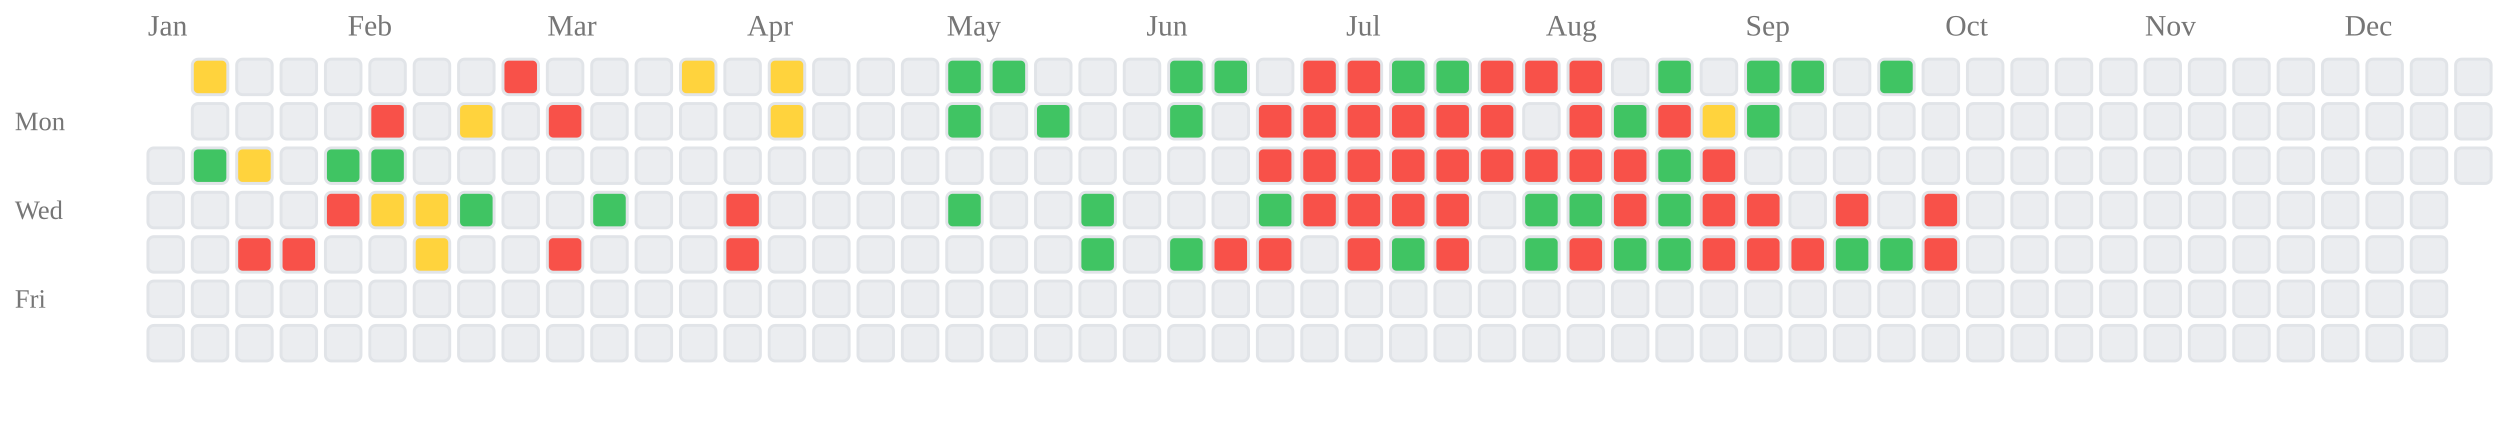
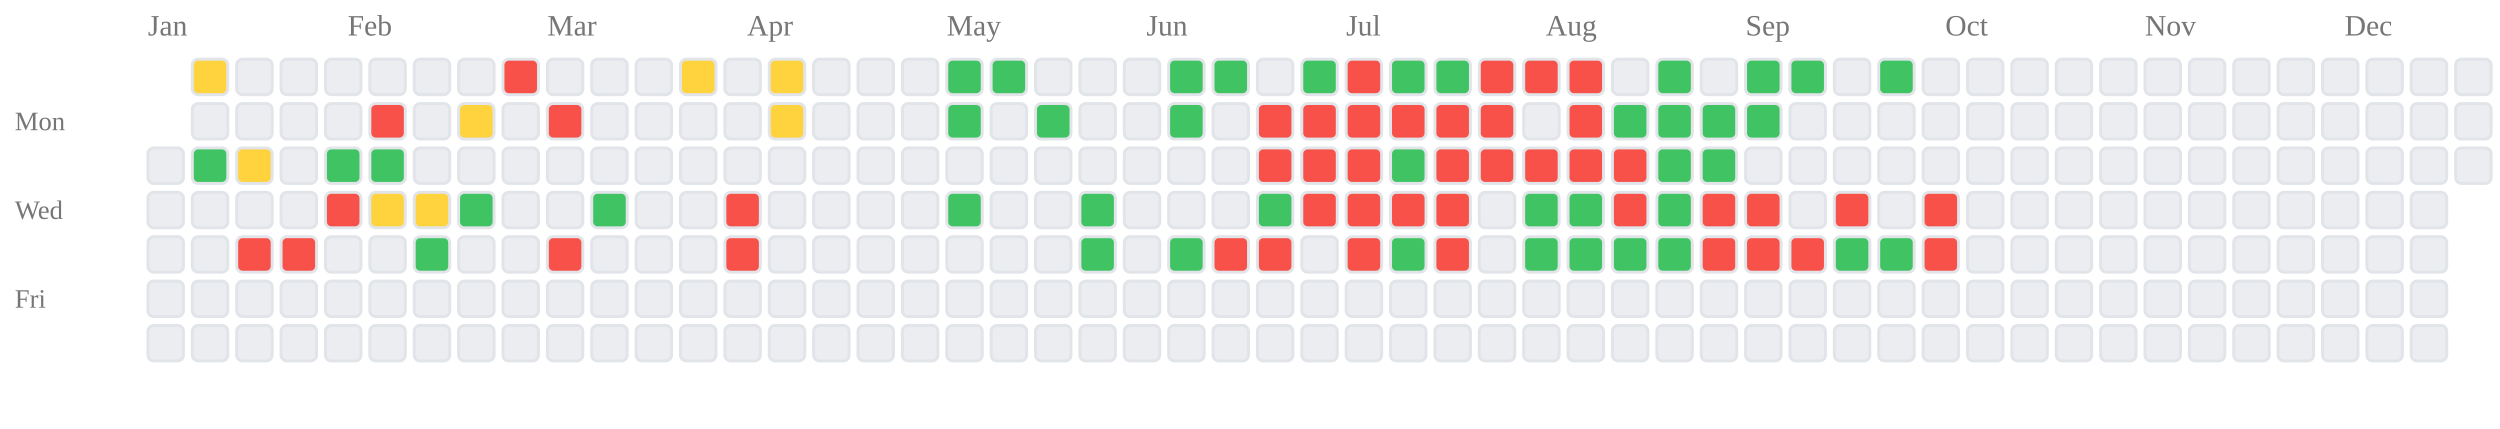
<svg xmlns="http://www.w3.org/2000/svg" width="845" height="145">
  <style>
        .month { font-size: 10px; fill: #767676; }
        .day { font-size: 9px; fill: #767676; }
        .cell { stroke: #e1e4e8; stroke-width: 1; }
        .cell-profit { fill: #40c463; }
        .cell-loss { fill: #f85149; }
        .cell-breakeven { fill: #ffd33d; }
        .cell-empty { fill: #ebedf0; }
    </style>
  <text x="50.0" y="12" class="month">Jan</text>
  <text x="117.5" y="12" class="month">Feb</text>
  <text x="185.0" y="12" class="month">Mar</text>
  <text x="252.5" y="12" class="month">Apr</text>
  <text x="320.0" y="12" class="month">May</text>
  <text x="387.5" y="12" class="month">Jun</text>
  <text x="455.0" y="12" class="month">Jul</text>
  <text x="522.5" y="12" class="month">Aug</text>
  <text x="590.0" y="12" class="month">Sep</text>
  <text x="657.5" y="12" class="month">Oct</text>
  <text x="725.0" y="12" class="month">Nov</text>
  <text x="792.5" y="12" class="month">Dec</text>
  <text x="5" y="44" class="day">Mon</text>
  <text x="5" y="74" class="day">Wed</text>
  <text x="5" y="104" class="day">Fri</text>
  <rect x="50" y="50" width="12" height="12" class="cell cell-empty" rx="2" ry="2" />
  <rect x="50" y="65" width="12" height="12" class="cell cell-empty" rx="2" ry="2" />
  <rect x="50" y="80" width="12" height="12" class="cell cell-empty" rx="2" ry="2" />
  <rect x="50" y="95" width="12" height="12" class="cell cell-empty" rx="2" ry="2" />
  <rect x="50" y="110" width="12" height="12" class="cell cell-empty" rx="2" ry="2" />
  <rect x="65" y="20" width="12" height="12" class="cell cell-breakeven" rx="2" ry="2" />
  <rect x="65" y="35" width="12" height="12" class="cell cell-empty" rx="2" ry="2" />
  <rect x="65" y="50" width="12" height="12" class="cell cell-profit" rx="2" ry="2" />
  <rect x="65" y="65" width="12" height="12" class="cell cell-empty" rx="2" ry="2" />
  <rect x="65" y="80" width="12" height="12" class="cell cell-empty" rx="2" ry="2" />
  <rect x="65" y="95" width="12" height="12" class="cell cell-empty" rx="2" ry="2" />
  <rect x="65" y="110" width="12" height="12" class="cell cell-empty" rx="2" ry="2" />
  <rect x="80" y="20" width="12" height="12" class="cell cell-empty" rx="2" ry="2" />
  <rect x="80" y="35" width="12" height="12" class="cell cell-empty" rx="2" ry="2" />
  <rect x="80" y="50" width="12" height="12" class="cell cell-breakeven" rx="2" ry="2" />
  <rect x="80" y="65" width="12" height="12" class="cell cell-empty" rx="2" ry="2" />
  <rect x="80" y="80" width="12" height="12" class="cell cell-loss" rx="2" ry="2" />
  <rect x="80" y="95" width="12" height="12" class="cell cell-empty" rx="2" ry="2" />
  <rect x="80" y="110" width="12" height="12" class="cell cell-empty" rx="2" ry="2" />
  <rect x="95" y="20" width="12" height="12" class="cell cell-empty" rx="2" ry="2" />
  <rect x="95" y="35" width="12" height="12" class="cell cell-empty" rx="2" ry="2" />
  <rect x="95" y="50" width="12" height="12" class="cell cell-empty" rx="2" ry="2" />
  <rect x="95" y="65" width="12" height="12" class="cell cell-empty" rx="2" ry="2" />
  <rect x="95" y="80" width="12" height="12" class="cell cell-loss" rx="2" ry="2" />
  <rect x="95" y="95" width="12" height="12" class="cell cell-empty" rx="2" ry="2" />
  <rect x="95" y="110" width="12" height="12" class="cell cell-empty" rx="2" ry="2" />
  <rect x="110" y="20" width="12" height="12" class="cell cell-empty" rx="2" ry="2" />
  <rect x="110" y="35" width="12" height="12" class="cell cell-empty" rx="2" ry="2" />
  <rect x="110" y="50" width="12" height="12" class="cell cell-profit" rx="2" ry="2" />
  <rect x="110" y="65" width="12" height="12" class="cell cell-loss" rx="2" ry="2" />
  <rect x="110" y="80" width="12" height="12" class="cell cell-empty" rx="2" ry="2" />
  <rect x="110" y="95" width="12" height="12" class="cell cell-empty" rx="2" ry="2" />
  <rect x="110" y="110" width="12" height="12" class="cell cell-empty" rx="2" ry="2" />
  <rect x="125" y="20" width="12" height="12" class="cell cell-empty" rx="2" ry="2" />
  <rect x="125" y="35" width="12" height="12" class="cell cell-loss" rx="2" ry="2" />
  <rect x="125" y="50" width="12" height="12" class="cell cell-profit" rx="2" ry="2" />
  <rect x="125" y="65" width="12" height="12" class="cell cell-breakeven" rx="2" ry="2" />
  <rect x="125" y="80" width="12" height="12" class="cell cell-empty" rx="2" ry="2" />
  <rect x="125" y="95" width="12" height="12" class="cell cell-empty" rx="2" ry="2" />
  <rect x="125" y="110" width="12" height="12" class="cell cell-empty" rx="2" ry="2" />
  <rect x="140" y="20" width="12" height="12" class="cell cell-empty" rx="2" ry="2" />
  <rect x="140" y="35" width="12" height="12" class="cell cell-empty" rx="2" ry="2" />
  <rect x="140" y="50" width="12" height="12" class="cell cell-empty" rx="2" ry="2" />
  <rect x="140" y="65" width="12" height="12" class="cell cell-breakeven" rx="2" ry="2" />
-   <rect x="140" y="80" width="12" height="12" class="cell cell-breakeven" rx="2" ry="2" />
+   <rect x="140" y="80" width="12" height="12" class="cell cell-profit" rx="2" ry="2" />
  <rect x="140" y="95" width="12" height="12" class="cell cell-empty" rx="2" ry="2" />
  <rect x="140" y="110" width="12" height="12" class="cell cell-empty" rx="2" ry="2" />
  <rect x="155" y="20" width="12" height="12" class="cell cell-empty" rx="2" ry="2" />
  <rect x="155" y="35" width="12" height="12" class="cell cell-breakeven" rx="2" ry="2" />
  <rect x="155" y="50" width="12" height="12" class="cell cell-empty" rx="2" ry="2" />
  <rect x="155" y="65" width="12" height="12" class="cell cell-profit" rx="2" ry="2" />
  <rect x="155" y="80" width="12" height="12" class="cell cell-empty" rx="2" ry="2" />
  <rect x="155" y="95" width="12" height="12" class="cell cell-empty" rx="2" ry="2" />
  <rect x="155" y="110" width="12" height="12" class="cell cell-empty" rx="2" ry="2" />
  <rect x="170" y="20" width="12" height="12" class="cell cell-loss" rx="2" ry="2" />
  <rect x="170" y="35" width="12" height="12" class="cell cell-empty" rx="2" ry="2" />
  <rect x="170" y="50" width="12" height="12" class="cell cell-empty" rx="2" ry="2" />
  <rect x="170" y="65" width="12" height="12" class="cell cell-empty" rx="2" ry="2" />
  <rect x="170" y="80" width="12" height="12" class="cell cell-empty" rx="2" ry="2" />
  <rect x="170" y="95" width="12" height="12" class="cell cell-empty" rx="2" ry="2" />
  <rect x="170" y="110" width="12" height="12" class="cell cell-empty" rx="2" ry="2" />
  <rect x="185" y="20" width="12" height="12" class="cell cell-empty" rx="2" ry="2" />
  <rect x="185" y="35" width="12" height="12" class="cell cell-loss" rx="2" ry="2" />
  <rect x="185" y="50" width="12" height="12" class="cell cell-empty" rx="2" ry="2" />
  <rect x="185" y="65" width="12" height="12" class="cell cell-empty" rx="2" ry="2" />
  <rect x="185" y="80" width="12" height="12" class="cell cell-loss" rx="2" ry="2" />
  <rect x="185" y="95" width="12" height="12" class="cell cell-empty" rx="2" ry="2" />
  <rect x="185" y="110" width="12" height="12" class="cell cell-empty" rx="2" ry="2" />
  <rect x="200" y="20" width="12" height="12" class="cell cell-empty" rx="2" ry="2" />
  <rect x="200" y="35" width="12" height="12" class="cell cell-empty" rx="2" ry="2" />
  <rect x="200" y="50" width="12" height="12" class="cell cell-empty" rx="2" ry="2" />
  <rect x="200" y="65" width="12" height="12" class="cell cell-profit" rx="2" ry="2" />
  <rect x="200" y="80" width="12" height="12" class="cell cell-empty" rx="2" ry="2" />
  <rect x="200" y="95" width="12" height="12" class="cell cell-empty" rx="2" ry="2" />
  <rect x="200" y="110" width="12" height="12" class="cell cell-empty" rx="2" ry="2" />
  <rect x="215" y="20" width="12" height="12" class="cell cell-empty" rx="2" ry="2" />
  <rect x="215" y="35" width="12" height="12" class="cell cell-empty" rx="2" ry="2" />
  <rect x="215" y="50" width="12" height="12" class="cell cell-empty" rx="2" ry="2" />
  <rect x="215" y="65" width="12" height="12" class="cell cell-empty" rx="2" ry="2" />
  <rect x="215" y="80" width="12" height="12" class="cell cell-empty" rx="2" ry="2" />
  <rect x="215" y="95" width="12" height="12" class="cell cell-empty" rx="2" ry="2" />
  <rect x="215" y="110" width="12" height="12" class="cell cell-empty" rx="2" ry="2" />
  <rect x="230" y="20" width="12" height="12" class="cell cell-breakeven" rx="2" ry="2" />
  <rect x="230" y="35" width="12" height="12" class="cell cell-empty" rx="2" ry="2" />
  <rect x="230" y="50" width="12" height="12" class="cell cell-empty" rx="2" ry="2" />
  <rect x="230" y="65" width="12" height="12" class="cell cell-empty" rx="2" ry="2" />
  <rect x="230" y="80" width="12" height="12" class="cell cell-empty" rx="2" ry="2" />
  <rect x="230" y="95" width="12" height="12" class="cell cell-empty" rx="2" ry="2" />
  <rect x="230" y="110" width="12" height="12" class="cell cell-empty" rx="2" ry="2" />
  <rect x="245" y="20" width="12" height="12" class="cell cell-empty" rx="2" ry="2" />
  <rect x="245" y="35" width="12" height="12" class="cell cell-empty" rx="2" ry="2" />
  <rect x="245" y="50" width="12" height="12" class="cell cell-empty" rx="2" ry="2" />
  <rect x="245" y="65" width="12" height="12" class="cell cell-loss" rx="2" ry="2" />
  <rect x="245" y="80" width="12" height="12" class="cell cell-loss" rx="2" ry="2" />
  <rect x="245" y="95" width="12" height="12" class="cell cell-empty" rx="2" ry="2" />
  <rect x="245" y="110" width="12" height="12" class="cell cell-empty" rx="2" ry="2" />
  <rect x="260" y="20" width="12" height="12" class="cell cell-breakeven" rx="2" ry="2" />
  <rect x="260" y="35" width="12" height="12" class="cell cell-breakeven" rx="2" ry="2" />
  <rect x="260" y="50" width="12" height="12" class="cell cell-empty" rx="2" ry="2" />
  <rect x="260" y="65" width="12" height="12" class="cell cell-empty" rx="2" ry="2" />
  <rect x="260" y="80" width="12" height="12" class="cell cell-empty" rx="2" ry="2" />
  <rect x="260" y="95" width="12" height="12" class="cell cell-empty" rx="2" ry="2" />
  <rect x="260" y="110" width="12" height="12" class="cell cell-empty" rx="2" ry="2" />
  <rect x="275" y="20" width="12" height="12" class="cell cell-empty" rx="2" ry="2" />
  <rect x="275" y="35" width="12" height="12" class="cell cell-empty" rx="2" ry="2" />
  <rect x="275" y="50" width="12" height="12" class="cell cell-empty" rx="2" ry="2" />
  <rect x="275" y="65" width="12" height="12" class="cell cell-empty" rx="2" ry="2" />
  <rect x="275" y="80" width="12" height="12" class="cell cell-empty" rx="2" ry="2" />
  <rect x="275" y="95" width="12" height="12" class="cell cell-empty" rx="2" ry="2" />
  <rect x="275" y="110" width="12" height="12" class="cell cell-empty" rx="2" ry="2" />
  <rect x="290" y="20" width="12" height="12" class="cell cell-empty" rx="2" ry="2" />
  <rect x="290" y="35" width="12" height="12" class="cell cell-empty" rx="2" ry="2" />
  <rect x="290" y="50" width="12" height="12" class="cell cell-empty" rx="2" ry="2" />
  <rect x="290" y="65" width="12" height="12" class="cell cell-empty" rx="2" ry="2" />
  <rect x="290" y="80" width="12" height="12" class="cell cell-empty" rx="2" ry="2" />
  <rect x="290" y="95" width="12" height="12" class="cell cell-empty" rx="2" ry="2" />
  <rect x="290" y="110" width="12" height="12" class="cell cell-empty" rx="2" ry="2" />
  <rect x="305" y="20" width="12" height="12" class="cell cell-empty" rx="2" ry="2" />
  <rect x="305" y="35" width="12" height="12" class="cell cell-empty" rx="2" ry="2" />
  <rect x="305" y="50" width="12" height="12" class="cell cell-empty" rx="2" ry="2" />
  <rect x="305" y="65" width="12" height="12" class="cell cell-empty" rx="2" ry="2" />
  <rect x="305" y="80" width="12" height="12" class="cell cell-empty" rx="2" ry="2" />
  <rect x="305" y="95" width="12" height="12" class="cell cell-empty" rx="2" ry="2" />
  <rect x="305" y="110" width="12" height="12" class="cell cell-empty" rx="2" ry="2" />
  <rect x="320" y="20" width="12" height="12" class="cell cell-profit" rx="2" ry="2" />
  <rect x="320" y="35" width="12" height="12" class="cell cell-profit" rx="2" ry="2" />
  <rect x="320" y="50" width="12" height="12" class="cell cell-empty" rx="2" ry="2" />
  <rect x="320" y="65" width="12" height="12" class="cell cell-profit" rx="2" ry="2" />
  <rect x="320" y="80" width="12" height="12" class="cell cell-empty" rx="2" ry="2" />
  <rect x="320" y="95" width="12" height="12" class="cell cell-empty" rx="2" ry="2" />
  <rect x="320" y="110" width="12" height="12" class="cell cell-empty" rx="2" ry="2" />
  <rect x="335" y="20" width="12" height="12" class="cell cell-profit" rx="2" ry="2" />
  <rect x="335" y="35" width="12" height="12" class="cell cell-empty" rx="2" ry="2" />
  <rect x="335" y="50" width="12" height="12" class="cell cell-empty" rx="2" ry="2" />
  <rect x="335" y="65" width="12" height="12" class="cell cell-empty" rx="2" ry="2" />
  <rect x="335" y="80" width="12" height="12" class="cell cell-empty" rx="2" ry="2" />
  <rect x="335" y="95" width="12" height="12" class="cell cell-empty" rx="2" ry="2" />
  <rect x="335" y="110" width="12" height="12" class="cell cell-empty" rx="2" ry="2" />
  <rect x="350" y="20" width="12" height="12" class="cell cell-empty" rx="2" ry="2" />
  <rect x="350" y="35" width="12" height="12" class="cell cell-profit" rx="2" ry="2" />
  <rect x="350" y="50" width="12" height="12" class="cell cell-empty" rx="2" ry="2" />
  <rect x="350" y="65" width="12" height="12" class="cell cell-empty" rx="2" ry="2" />
  <rect x="350" y="80" width="12" height="12" class="cell cell-empty" rx="2" ry="2" />
  <rect x="350" y="95" width="12" height="12" class="cell cell-empty" rx="2" ry="2" />
  <rect x="350" y="110" width="12" height="12" class="cell cell-empty" rx="2" ry="2" />
  <rect x="365" y="20" width="12" height="12" class="cell cell-empty" rx="2" ry="2" />
  <rect x="365" y="35" width="12" height="12" class="cell cell-empty" rx="2" ry="2" />
  <rect x="365" y="50" width="12" height="12" class="cell cell-empty" rx="2" ry="2" />
  <rect x="365" y="65" width="12" height="12" class="cell cell-profit" rx="2" ry="2" />
  <rect x="365" y="80" width="12" height="12" class="cell cell-profit" rx="2" ry="2" />
  <rect x="365" y="95" width="12" height="12" class="cell cell-empty" rx="2" ry="2" />
  <rect x="365" y="110" width="12" height="12" class="cell cell-empty" rx="2" ry="2" />
  <rect x="380" y="20" width="12" height="12" class="cell cell-empty" rx="2" ry="2" />
  <rect x="380" y="35" width="12" height="12" class="cell cell-empty" rx="2" ry="2" />
  <rect x="380" y="50" width="12" height="12" class="cell cell-empty" rx="2" ry="2" />
  <rect x="380" y="65" width="12" height="12" class="cell cell-empty" rx="2" ry="2" />
  <rect x="380" y="80" width="12" height="12" class="cell cell-empty" rx="2" ry="2" />
  <rect x="380" y="95" width="12" height="12" class="cell cell-empty" rx="2" ry="2" />
  <rect x="380" y="110" width="12" height="12" class="cell cell-empty" rx="2" ry="2" />
  <rect x="395" y="20" width="12" height="12" class="cell cell-profit" rx="2" ry="2" />
  <rect x="395" y="35" width="12" height="12" class="cell cell-profit" rx="2" ry="2" />
  <rect x="395" y="50" width="12" height="12" class="cell cell-empty" rx="2" ry="2" />
  <rect x="395" y="65" width="12" height="12" class="cell cell-empty" rx="2" ry="2" />
  <rect x="395" y="80" width="12" height="12" class="cell cell-profit" rx="2" ry="2" />
  <rect x="395" y="95" width="12" height="12" class="cell cell-empty" rx="2" ry="2" />
  <rect x="395" y="110" width="12" height="12" class="cell cell-empty" rx="2" ry="2" />
  <rect x="410" y="20" width="12" height="12" class="cell cell-profit" rx="2" ry="2" />
  <rect x="410" y="35" width="12" height="12" class="cell cell-empty" rx="2" ry="2" />
  <rect x="410" y="50" width="12" height="12" class="cell cell-empty" rx="2" ry="2" />
  <rect x="410" y="65" width="12" height="12" class="cell cell-empty" rx="2" ry="2" />
  <rect x="410" y="80" width="12" height="12" class="cell cell-loss" rx="2" ry="2" />
  <rect x="410" y="95" width="12" height="12" class="cell cell-empty" rx="2" ry="2" />
  <rect x="410" y="110" width="12" height="12" class="cell cell-empty" rx="2" ry="2" />
  <rect x="425" y="20" width="12" height="12" class="cell cell-empty" rx="2" ry="2" />
  <rect x="425" y="35" width="12" height="12" class="cell cell-loss" rx="2" ry="2" />
  <rect x="425" y="50" width="12" height="12" class="cell cell-loss" rx="2" ry="2" />
  <rect x="425" y="65" width="12" height="12" class="cell cell-profit" rx="2" ry="2" />
  <rect x="425" y="80" width="12" height="12" class="cell cell-loss" rx="2" ry="2" />
  <rect x="425" y="95" width="12" height="12" class="cell cell-empty" rx="2" ry="2" />
  <rect x="425" y="110" width="12" height="12" class="cell cell-empty" rx="2" ry="2" />
-   <rect x="440" y="20" width="12" height="12" class="cell cell-loss" rx="2" ry="2" />
+   <rect x="440" y="20" width="12" height="12" class="cell cell-profit" rx="2" ry="2" />
  <rect x="440" y="35" width="12" height="12" class="cell cell-loss" rx="2" ry="2" />
  <rect x="440" y="50" width="12" height="12" class="cell cell-loss" rx="2" ry="2" />
  <rect x="440" y="65" width="12" height="12" class="cell cell-loss" rx="2" ry="2" />
  <rect x="440" y="80" width="12" height="12" class="cell cell-empty" rx="2" ry="2" />
  <rect x="440" y="95" width="12" height="12" class="cell cell-empty" rx="2" ry="2" />
  <rect x="440" y="110" width="12" height="12" class="cell cell-empty" rx="2" ry="2" />
  <rect x="455" y="20" width="12" height="12" class="cell cell-loss" rx="2" ry="2" />
  <rect x="455" y="35" width="12" height="12" class="cell cell-loss" rx="2" ry="2" />
  <rect x="455" y="50" width="12" height="12" class="cell cell-loss" rx="2" ry="2" />
  <rect x="455" y="65" width="12" height="12" class="cell cell-loss" rx="2" ry="2" />
  <rect x="455" y="80" width="12" height="12" class="cell cell-loss" rx="2" ry="2" />
  <rect x="455" y="95" width="12" height="12" class="cell cell-empty" rx="2" ry="2" />
  <rect x="455" y="110" width="12" height="12" class="cell cell-empty" rx="2" ry="2" />
  <rect x="470" y="20" width="12" height="12" class="cell cell-profit" rx="2" ry="2" />
  <rect x="470" y="35" width="12" height="12" class="cell cell-loss" rx="2" ry="2" />
-   <rect x="470" y="50" width="12" height="12" class="cell cell-loss" rx="2" ry="2" />
+   <rect x="470" y="50" width="12" height="12" class="cell cell-profit" rx="2" ry="2" />
  <rect x="470" y="65" width="12" height="12" class="cell cell-loss" rx="2" ry="2" />
  <rect x="470" y="80" width="12" height="12" class="cell cell-profit" rx="2" ry="2" />
  <rect x="470" y="95" width="12" height="12" class="cell cell-empty" rx="2" ry="2" />
  <rect x="470" y="110" width="12" height="12" class="cell cell-empty" rx="2" ry="2" />
  <rect x="485" y="20" width="12" height="12" class="cell cell-profit" rx="2" ry="2" />
  <rect x="485" y="35" width="12" height="12" class="cell cell-loss" rx="2" ry="2" />
  <rect x="485" y="50" width="12" height="12" class="cell cell-loss" rx="2" ry="2" />
  <rect x="485" y="65" width="12" height="12" class="cell cell-loss" rx="2" ry="2" />
  <rect x="485" y="80" width="12" height="12" class="cell cell-loss" rx="2" ry="2" />
  <rect x="485" y="95" width="12" height="12" class="cell cell-empty" rx="2" ry="2" />
  <rect x="485" y="110" width="12" height="12" class="cell cell-empty" rx="2" ry="2" />
  <rect x="500" y="20" width="12" height="12" class="cell cell-loss" rx="2" ry="2" />
  <rect x="500" y="35" width="12" height="12" class="cell cell-loss" rx="2" ry="2" />
  <rect x="500" y="50" width="12" height="12" class="cell cell-loss" rx="2" ry="2" />
  <rect x="500" y="65" width="12" height="12" class="cell cell-empty" rx="2" ry="2" />
  <rect x="500" y="80" width="12" height="12" class="cell cell-empty" rx="2" ry="2" />
  <rect x="500" y="95" width="12" height="12" class="cell cell-empty" rx="2" ry="2" />
  <rect x="500" y="110" width="12" height="12" class="cell cell-empty" rx="2" ry="2" />
  <rect x="515" y="20" width="12" height="12" class="cell cell-loss" rx="2" ry="2" />
  <rect x="515" y="35" width="12" height="12" class="cell cell-empty" rx="2" ry="2" />
  <rect x="515" y="50" width="12" height="12" class="cell cell-loss" rx="2" ry="2" />
  <rect x="515" y="65" width="12" height="12" class="cell cell-profit" rx="2" ry="2" />
  <rect x="515" y="80" width="12" height="12" class="cell cell-profit" rx="2" ry="2" />
  <rect x="515" y="95" width="12" height="12" class="cell cell-empty" rx="2" ry="2" />
  <rect x="515" y="110" width="12" height="12" class="cell cell-empty" rx="2" ry="2" />
  <rect x="530" y="20" width="12" height="12" class="cell cell-loss" rx="2" ry="2" />
  <rect x="530" y="35" width="12" height="12" class="cell cell-loss" rx="2" ry="2" />
  <rect x="530" y="50" width="12" height="12" class="cell cell-loss" rx="2" ry="2" />
  <rect x="530" y="65" width="12" height="12" class="cell cell-profit" rx="2" ry="2" />
-   <rect x="530" y="80" width="12" height="12" class="cell cell-loss" rx="2" ry="2" />
+   <rect x="530" y="80" width="12" height="12" class="cell cell-profit" rx="2" ry="2" />
  <rect x="530" y="95" width="12" height="12" class="cell cell-empty" rx="2" ry="2" />
  <rect x="530" y="110" width="12" height="12" class="cell cell-empty" rx="2" ry="2" />
  <rect x="545" y="20" width="12" height="12" class="cell cell-empty" rx="2" ry="2" />
  <rect x="545" y="35" width="12" height="12" class="cell cell-profit" rx="2" ry="2" />
  <rect x="545" y="50" width="12" height="12" class="cell cell-loss" rx="2" ry="2" />
  <rect x="545" y="65" width="12" height="12" class="cell cell-loss" rx="2" ry="2" />
  <rect x="545" y="80" width="12" height="12" class="cell cell-profit" rx="2" ry="2" />
  <rect x="545" y="95" width="12" height="12" class="cell cell-empty" rx="2" ry="2" />
  <rect x="545" y="110" width="12" height="12" class="cell cell-empty" rx="2" ry="2" />
  <rect x="560" y="20" width="12" height="12" class="cell cell-profit" rx="2" ry="2" />
-   <rect x="560" y="35" width="12" height="12" class="cell cell-loss" rx="2" ry="2" />
+   <rect x="560" y="35" width="12" height="12" class="cell cell-profit" rx="2" ry="2" />
  <rect x="560" y="50" width="12" height="12" class="cell cell-profit" rx="2" ry="2" />
  <rect x="560" y="65" width="12" height="12" class="cell cell-profit" rx="2" ry="2" />
  <rect x="560" y="80" width="12" height="12" class="cell cell-profit" rx="2" ry="2" />
  <rect x="560" y="95" width="12" height="12" class="cell cell-empty" rx="2" ry="2" />
  <rect x="560" y="110" width="12" height="12" class="cell cell-empty" rx="2" ry="2" />
  <rect x="575" y="20" width="12" height="12" class="cell cell-empty" rx="2" ry="2" />
-   <rect x="575" y="35" width="12" height="12" class="cell cell-breakeven" rx="2" ry="2" />
-   <rect x="575" y="50" width="12" height="12" class="cell cell-loss" rx="2" ry="2" />
+   <rect x="575" y="35" width="12" height="12" class="cell cell-profit" rx="2" ry="2" />
+   <rect x="575" y="50" width="12" height="12" class="cell cell-profit" rx="2" ry="2" />
  <rect x="575" y="65" width="12" height="12" class="cell cell-loss" rx="2" ry="2" />
  <rect x="575" y="80" width="12" height="12" class="cell cell-loss" rx="2" ry="2" />
  <rect x="575" y="95" width="12" height="12" class="cell cell-empty" rx="2" ry="2" />
  <rect x="575" y="110" width="12" height="12" class="cell cell-empty" rx="2" ry="2" />
  <rect x="590" y="20" width="12" height="12" class="cell cell-profit" rx="2" ry="2" />
  <rect x="590" y="35" width="12" height="12" class="cell cell-profit" rx="2" ry="2" />
  <rect x="590" y="50" width="12" height="12" class="cell cell-empty" rx="2" ry="2" />
  <rect x="590" y="65" width="12" height="12" class="cell cell-loss" rx="2" ry="2" />
  <rect x="590" y="80" width="12" height="12" class="cell cell-loss" rx="2" ry="2" />
  <rect x="590" y="95" width="12" height="12" class="cell cell-empty" rx="2" ry="2" />
  <rect x="590" y="110" width="12" height="12" class="cell cell-empty" rx="2" ry="2" />
  <rect x="605" y="20" width="12" height="12" class="cell cell-profit" rx="2" ry="2" />
  <rect x="605" y="35" width="12" height="12" class="cell cell-empty" rx="2" ry="2" />
  <rect x="605" y="50" width="12" height="12" class="cell cell-empty" rx="2" ry="2" />
  <rect x="605" y="65" width="12" height="12" class="cell cell-empty" rx="2" ry="2" />
  <rect x="605" y="80" width="12" height="12" class="cell cell-loss" rx="2" ry="2" />
  <rect x="605" y="95" width="12" height="12" class="cell cell-empty" rx="2" ry="2" />
  <rect x="605" y="110" width="12" height="12" class="cell cell-empty" rx="2" ry="2" />
  <rect x="620" y="20" width="12" height="12" class="cell cell-empty" rx="2" ry="2" />
  <rect x="620" y="35" width="12" height="12" class="cell cell-empty" rx="2" ry="2" />
  <rect x="620" y="50" width="12" height="12" class="cell cell-empty" rx="2" ry="2" />
  <rect x="620" y="65" width="12" height="12" class="cell cell-loss" rx="2" ry="2" />
  <rect x="620" y="80" width="12" height="12" class="cell cell-profit" rx="2" ry="2" />
  <rect x="620" y="95" width="12" height="12" class="cell cell-empty" rx="2" ry="2" />
  <rect x="620" y="110" width="12" height="12" class="cell cell-empty" rx="2" ry="2" />
  <rect x="635" y="20" width="12" height="12" class="cell cell-profit" rx="2" ry="2" />
  <rect x="635" y="35" width="12" height="12" class="cell cell-empty" rx="2" ry="2" />
  <rect x="635" y="50" width="12" height="12" class="cell cell-empty" rx="2" ry="2" />
  <rect x="635" y="65" width="12" height="12" class="cell cell-empty" rx="2" ry="2" />
  <rect x="635" y="80" width="12" height="12" class="cell cell-profit" rx="2" ry="2" />
  <rect x="635" y="95" width="12" height="12" class="cell cell-empty" rx="2" ry="2" />
  <rect x="635" y="110" width="12" height="12" class="cell cell-empty" rx="2" ry="2" />
  <rect x="650" y="20" width="12" height="12" class="cell cell-empty" rx="2" ry="2" />
  <rect x="650" y="35" width="12" height="12" class="cell cell-empty" rx="2" ry="2" />
  <rect x="650" y="50" width="12" height="12" class="cell cell-empty" rx="2" ry="2" />
  <rect x="650" y="65" width="12" height="12" class="cell cell-loss" rx="2" ry="2" />
  <rect x="650" y="80" width="12" height="12" class="cell cell-loss" rx="2" ry="2" />
  <rect x="650" y="95" width="12" height="12" class="cell cell-empty" rx="2" ry="2" />
  <rect x="650" y="110" width="12" height="12" class="cell cell-empty" rx="2" ry="2" />
  <rect x="665" y="20" width="12" height="12" class="cell cell-empty" rx="2" ry="2" />
  <rect x="665" y="35" width="12" height="12" class="cell cell-empty" rx="2" ry="2" />
  <rect x="665" y="50" width="12" height="12" class="cell cell-empty" rx="2" ry="2" />
  <rect x="665" y="65" width="12" height="12" class="cell cell-empty" rx="2" ry="2" />
  <rect x="665" y="80" width="12" height="12" class="cell cell-empty" rx="2" ry="2" />
  <rect x="665" y="95" width="12" height="12" class="cell cell-empty" rx="2" ry="2" />
  <rect x="665" y="110" width="12" height="12" class="cell cell-empty" rx="2" ry="2" />
  <rect x="680" y="20" width="12" height="12" class="cell cell-empty" rx="2" ry="2" />
  <rect x="680" y="35" width="12" height="12" class="cell cell-empty" rx="2" ry="2" />
  <rect x="680" y="50" width="12" height="12" class="cell cell-empty" rx="2" ry="2" />
  <rect x="680" y="65" width="12" height="12" class="cell cell-empty" rx="2" ry="2" />
  <rect x="680" y="80" width="12" height="12" class="cell cell-empty" rx="2" ry="2" />
  <rect x="680" y="95" width="12" height="12" class="cell cell-empty" rx="2" ry="2" />
  <rect x="680" y="110" width="12" height="12" class="cell cell-empty" rx="2" ry="2" />
  <rect x="695" y="20" width="12" height="12" class="cell cell-empty" rx="2" ry="2" />
  <rect x="695" y="35" width="12" height="12" class="cell cell-empty" rx="2" ry="2" />
  <rect x="695" y="50" width="12" height="12" class="cell cell-empty" rx="2" ry="2" />
  <rect x="695" y="65" width="12" height="12" class="cell cell-empty" rx="2" ry="2" />
  <rect x="695" y="80" width="12" height="12" class="cell cell-empty" rx="2" ry="2" />
  <rect x="695" y="95" width="12" height="12" class="cell cell-empty" rx="2" ry="2" />
  <rect x="695" y="110" width="12" height="12" class="cell cell-empty" rx="2" ry="2" />
  <rect x="710" y="20" width="12" height="12" class="cell cell-empty" rx="2" ry="2" />
  <rect x="710" y="35" width="12" height="12" class="cell cell-empty" rx="2" ry="2" />
  <rect x="710" y="50" width="12" height="12" class="cell cell-empty" rx="2" ry="2" />
  <rect x="710" y="65" width="12" height="12" class="cell cell-empty" rx="2" ry="2" />
  <rect x="710" y="80" width="12" height="12" class="cell cell-empty" rx="2" ry="2" />
  <rect x="710" y="95" width="12" height="12" class="cell cell-empty" rx="2" ry="2" />
  <rect x="710" y="110" width="12" height="12" class="cell cell-empty" rx="2" ry="2" />
  <rect x="725" y="20" width="12" height="12" class="cell cell-empty" rx="2" ry="2" />
  <rect x="725" y="35" width="12" height="12" class="cell cell-empty" rx="2" ry="2" />
  <rect x="725" y="50" width="12" height="12" class="cell cell-empty" rx="2" ry="2" />
  <rect x="725" y="65" width="12" height="12" class="cell cell-empty" rx="2" ry="2" />
  <rect x="725" y="80" width="12" height="12" class="cell cell-empty" rx="2" ry="2" />
  <rect x="725" y="95" width="12" height="12" class="cell cell-empty" rx="2" ry="2" />
  <rect x="725" y="110" width="12" height="12" class="cell cell-empty" rx="2" ry="2" />
  <rect x="740" y="20" width="12" height="12" class="cell cell-empty" rx="2" ry="2" />
  <rect x="740" y="35" width="12" height="12" class="cell cell-empty" rx="2" ry="2" />
  <rect x="740" y="50" width="12" height="12" class="cell cell-empty" rx="2" ry="2" />
  <rect x="740" y="65" width="12" height="12" class="cell cell-empty" rx="2" ry="2" />
  <rect x="740" y="80" width="12" height="12" class="cell cell-empty" rx="2" ry="2" />
  <rect x="740" y="95" width="12" height="12" class="cell cell-empty" rx="2" ry="2" />
  <rect x="740" y="110" width="12" height="12" class="cell cell-empty" rx="2" ry="2" />
  <rect x="755" y="20" width="12" height="12" class="cell cell-empty" rx="2" ry="2" />
  <rect x="755" y="35" width="12" height="12" class="cell cell-empty" rx="2" ry="2" />
  <rect x="755" y="50" width="12" height="12" class="cell cell-empty" rx="2" ry="2" />
  <rect x="755" y="65" width="12" height="12" class="cell cell-empty" rx="2" ry="2" />
  <rect x="755" y="80" width="12" height="12" class="cell cell-empty" rx="2" ry="2" />
  <rect x="755" y="95" width="12" height="12" class="cell cell-empty" rx="2" ry="2" />
  <rect x="755" y="110" width="12" height="12" class="cell cell-empty" rx="2" ry="2" />
  <rect x="770" y="20" width="12" height="12" class="cell cell-empty" rx="2" ry="2" />
  <rect x="770" y="35" width="12" height="12" class="cell cell-empty" rx="2" ry="2" />
  <rect x="770" y="50" width="12" height="12" class="cell cell-empty" rx="2" ry="2" />
  <rect x="770" y="65" width="12" height="12" class="cell cell-empty" rx="2" ry="2" />
  <rect x="770" y="80" width="12" height="12" class="cell cell-empty" rx="2" ry="2" />
  <rect x="770" y="95" width="12" height="12" class="cell cell-empty" rx="2" ry="2" />
  <rect x="770" y="110" width="12" height="12" class="cell cell-empty" rx="2" ry="2" />
  <rect x="785" y="20" width="12" height="12" class="cell cell-empty" rx="2" ry="2" />
  <rect x="785" y="35" width="12" height="12" class="cell cell-empty" rx="2" ry="2" />
  <rect x="785" y="50" width="12" height="12" class="cell cell-empty" rx="2" ry="2" />
  <rect x="785" y="65" width="12" height="12" class="cell cell-empty" rx="2" ry="2" />
  <rect x="785" y="80" width="12" height="12" class="cell cell-empty" rx="2" ry="2" />
  <rect x="785" y="95" width="12" height="12" class="cell cell-empty" rx="2" ry="2" />
  <rect x="785" y="110" width="12" height="12" class="cell cell-empty" rx="2" ry="2" />
  <rect x="800" y="20" width="12" height="12" class="cell cell-empty" rx="2" ry="2" />
  <rect x="800" y="35" width="12" height="12" class="cell cell-empty" rx="2" ry="2" />
  <rect x="800" y="50" width="12" height="12" class="cell cell-empty" rx="2" ry="2" />
  <rect x="800" y="65" width="12" height="12" class="cell cell-empty" rx="2" ry="2" />
  <rect x="800" y="80" width="12" height="12" class="cell cell-empty" rx="2" ry="2" />
  <rect x="800" y="95" width="12" height="12" class="cell cell-empty" rx="2" ry="2" />
  <rect x="800" y="110" width="12" height="12" class="cell cell-empty" rx="2" ry="2" />
  <rect x="815" y="20" width="12" height="12" class="cell cell-empty" rx="2" ry="2" />
  <rect x="815" y="35" width="12" height="12" class="cell cell-empty" rx="2" ry="2" />
  <rect x="815" y="50" width="12" height="12" class="cell cell-empty" rx="2" ry="2" />
  <rect x="815" y="65" width="12" height="12" class="cell cell-empty" rx="2" ry="2" />
  <rect x="815" y="80" width="12" height="12" class="cell cell-empty" rx="2" ry="2" />
  <rect x="815" y="95" width="12" height="12" class="cell cell-empty" rx="2" ry="2" />
  <rect x="815" y="110" width="12" height="12" class="cell cell-empty" rx="2" ry="2" />
  <rect x="830" y="20" width="12" height="12" class="cell cell-empty" rx="2" ry="2" />
  <rect x="830" y="35" width="12" height="12" class="cell cell-empty" rx="2" ry="2" />
  <rect x="830" y="50" width="12" height="12" class="cell cell-empty" rx="2" ry="2" />
</svg>
